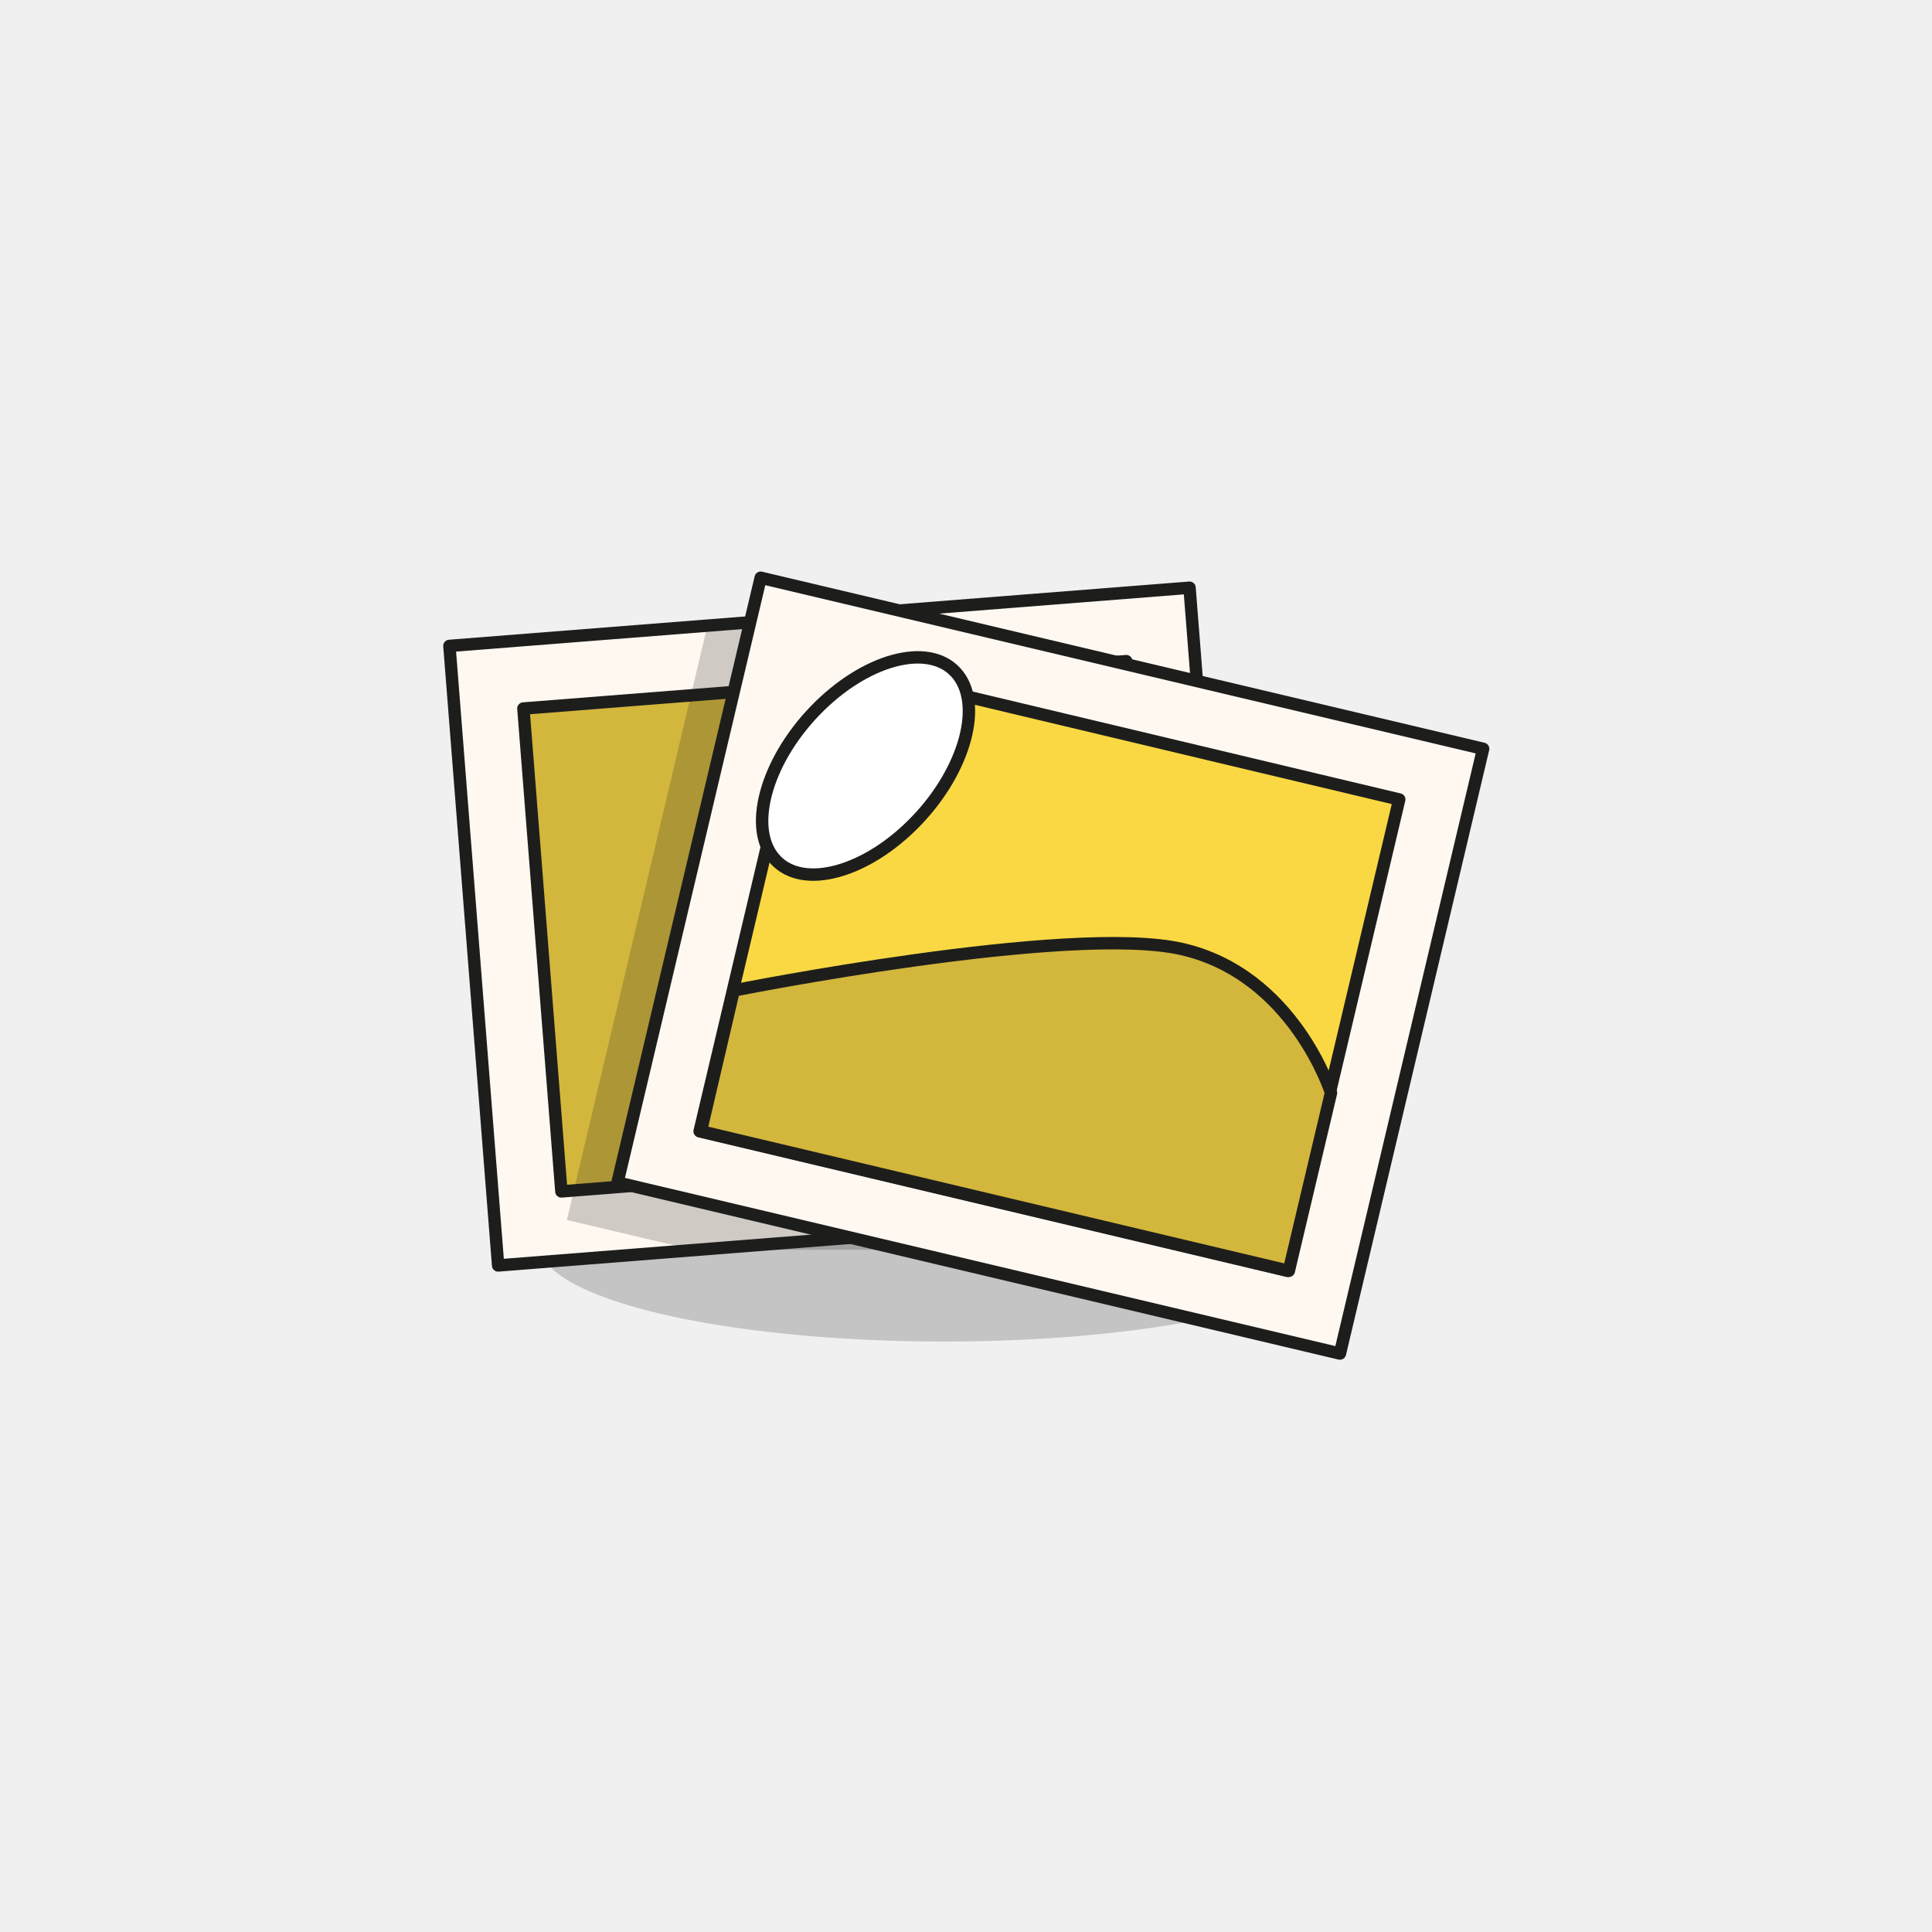
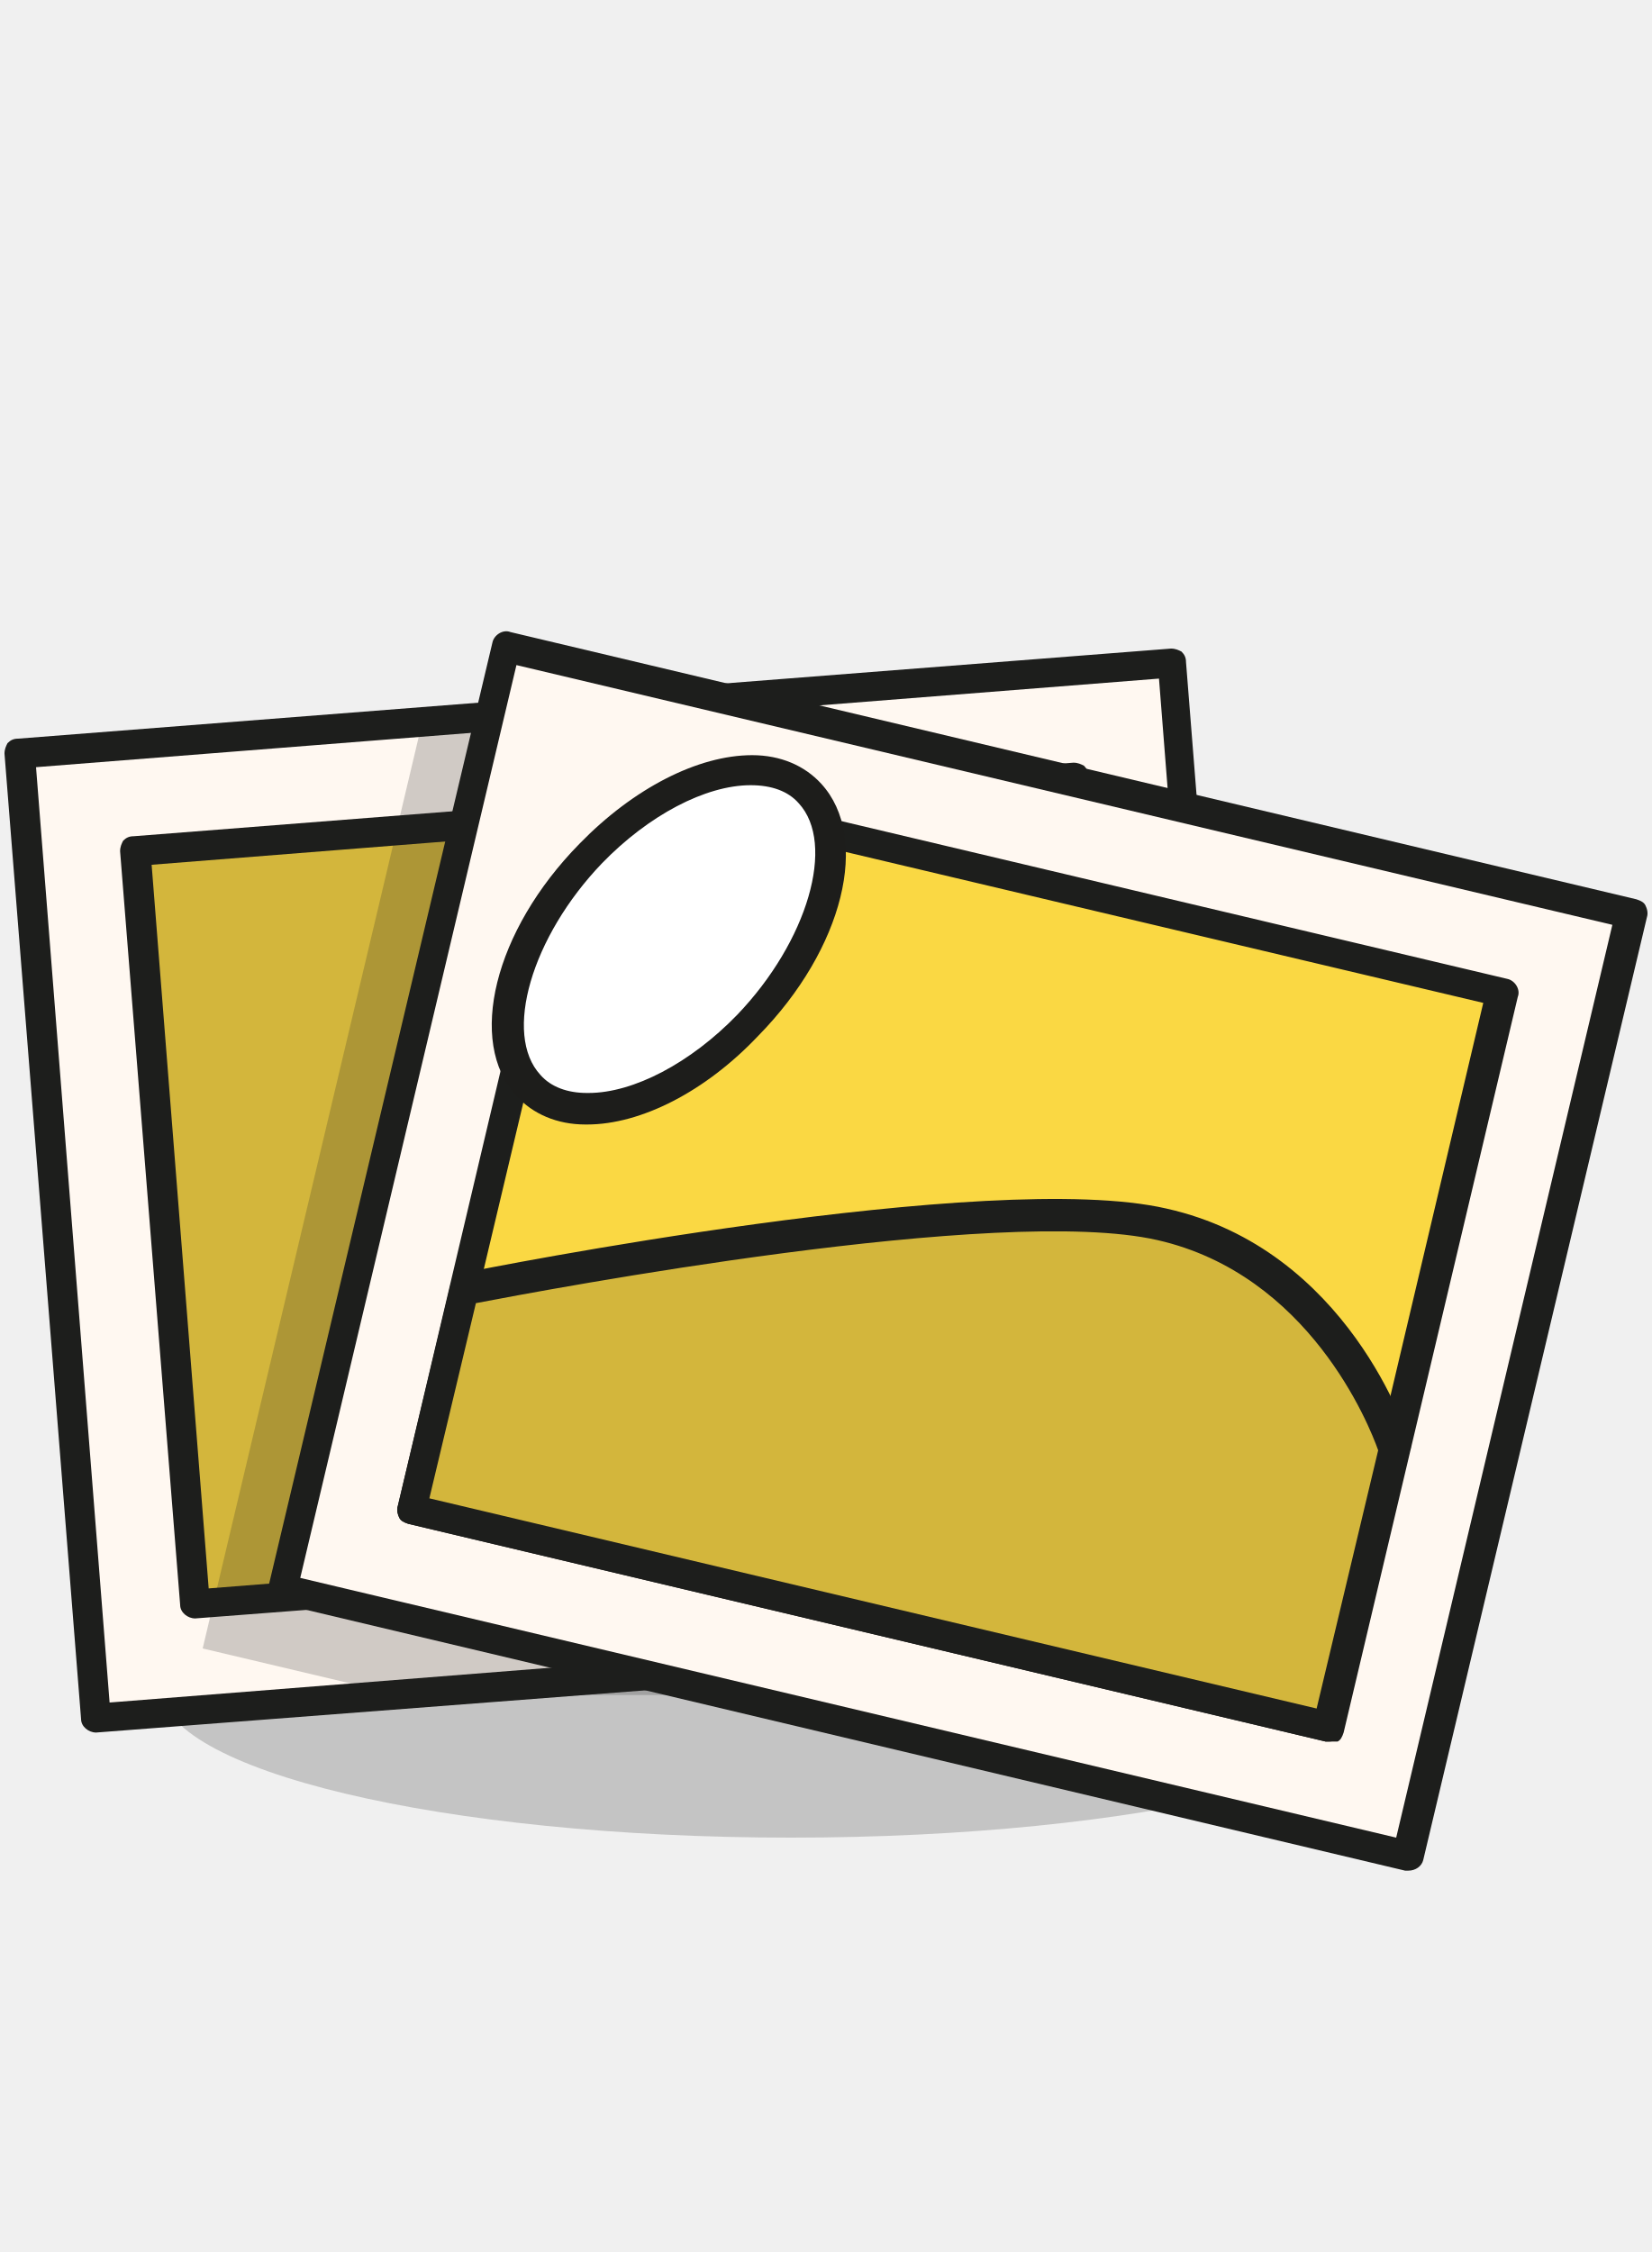
- <svg xmlns="http://www.w3.org/2000/svg" version="1.1" id="Capa_1" x="0px" y="0px" viewBox="0 0 311.5 311.5" style="enable-background:new 0 0 311.5 311.5;" xml:space="preserve">
+ <svg xmlns="http://www.w3.org/2000/svg" version="1.1" id="Capa_1" x="0px" y="0px" viewBox="0 0 110 150" style="enable-background:new 0 0 110 150;" xml:space="preserve">
  <style type="text/css">
- 	.st0{enable-background:new    ;}
- 	.st1{clip-path:url(#SVGID_2_);enable-background:new    ;}
- 	.st2{fill:#131412;}
- 	.st3{fill:#131312;}
- 	.st4{fill:#121311;}
- 	.st5{fill:#D3B63C;stroke:#1D1E1C;stroke-width:2;stroke-linecap:round;stroke-linejoin:round;stroke-miterlimit:10;}
- 	.st6{fill:#E84E42;stroke:#1D1E1C;stroke-width:2;stroke-linecap:round;stroke-linejoin:round;stroke-miterlimit:10;}
- 	.st7{fill:#1D1D1B;stroke:#1D1D1B;stroke-width:1.5;stroke-linecap:round;stroke-linejoin:round;stroke-miterlimit:10;}
- 	.st8{fill:#BBBABA;stroke:#1D1D1B;stroke-width:1.5;stroke-linecap:square;stroke-miterlimit:10;}
- 	.st9{opacity:0.2;fill:#1D1D1B;}
- 	.st10{opacity:0.21;fill:#1D1E1C;}
- 	.st11{fill:#D3B63C;stroke:#1D1E1C;stroke-width:1.5;stroke-linecap:round;stroke-linejoin:round;stroke-miterlimit:10;}
- 	.st12{fill:#FAD843;stroke:#1D1E1C;stroke-width:1.5;stroke-linecap:round;stroke-linejoin:round;stroke-miterlimit:10;}
- 	.st13{fill:#E84E42;stroke:#1D1E1C;stroke-width:1.5;stroke-linecap:round;stroke-linejoin:round;stroke-miterlimit:10;}
- 	.st14{fill:#FFFFFF;stroke:#1D1D1B;stroke-width:1.5;stroke-miterlimit:10;}
- 	.st15{fill:#FAD843;stroke:#1D1E1C;stroke-width:2;stroke-linecap:round;stroke-linejoin:round;stroke-miterlimit:10;}
- 	.st16{fill:#FFFFFF;stroke:#1D1D1B;stroke-width:2;stroke-miterlimit:10;}
- 	.st17{opacity:0.2;}
- 	.st18{fill:#1D1D1B;}
- 	.st19{fill:none;stroke:#1D1E1C;stroke-width:1.5;stroke-miterlimit:10;}
- 	.st20{fill:#1D1E1C;stroke:#1D1E1C;stroke-width:1.5;stroke-linecap:round;stroke-linejoin:round;stroke-miterlimit:10;}
- 	.st21{fill:#4AC0EE;stroke:#1D1E1C;stroke-width:1.5;stroke-linecap:round;stroke-linejoin:round;stroke-miterlimit:10;}
- 	.st22{opacity:0.21;}
- 	.st23{fill:#1D1E1C;}
- 	.st24{fill:#4AC0EE;stroke:#1D1E1C;stroke-width:2;stroke-linecap:round;stroke-linejoin:round;stroke-miterlimit:10;}
- 	.st25{fill:#FFF8F1;stroke:#1D1E1C;stroke-width:2;stroke-linecap:round;stroke-linejoin:round;stroke-miterlimit:10;}
- 	.st26{fill:#65C1BE;stroke:#000000;stroke-width:1.5;stroke-linecap:round;stroke-linejoin:round;stroke-miterlimit:10;}
- 	.st27{fill:#FFFFFF;stroke:#1D1D1B;stroke-width:1.5;stroke-linecap:round;stroke-linejoin:round;stroke-miterlimit:10;}
- 	.st28{fill:#ADADA6;stroke:#1D1D1B;stroke-width:1.5;stroke-linecap:round;stroke-linejoin:round;stroke-miterlimit:10;}
- 	.st29{fill:#8F8D8E;stroke:#1D1D1B;stroke-width:1.5;stroke-linecap:round;stroke-linejoin:round;stroke-miterlimit:10;}
- 	.st30{fill:#DADAD2;stroke:#1D1D1B;stroke-width:1.5;stroke-linecap:round;stroke-linejoin:round;stroke-miterlimit:10;}
- 	.st31{fill:#65C1BE;stroke:#000000;stroke-width:1.5;stroke-miterlimit:10;}
- 	.st32{fill:#549E9A;stroke:#000000;stroke-width:1.5;stroke-miterlimit:10;}
- 	.st33{fill:#FFFFFF;}
- 	.st34{fill:#65C1BE;stroke:#000000;stroke-width:2;stroke-miterlimit:10;}
- 	.st35{fill:#549E9A;stroke:#000000;stroke-width:2;stroke-miterlimit:10;}
- 	.st36{fill:#65C1BE;stroke:#000000;stroke-width:2;stroke-linecap:round;stroke-linejoin:round;stroke-miterlimit:10;}
- 	.st37{clip-path:url(#SVGID_4_);}
- 	.st38{fill:#DADAD2;stroke:#1D1D1B;stroke-width:1.5;stroke-miterlimit:10;}
- 	.st39{fill:#77C6C7;stroke:#1D1D1B;stroke-width:1.5;stroke-linecap:round;stroke-linejoin:round;stroke-miterlimit:10;}
- 	.st40{fill:none;stroke:#000000;stroke-width:1.5;stroke-miterlimit:10;}
- 	.st41{fill:#F0F0F0;stroke:#1D1E1C;stroke-width:1.5;stroke-miterlimit:10;}
- 	.st42{clip-path:url(#SVGID_6_);}
- 	.st43{fill:#DADAD2;stroke:#1D1D1B;stroke-width:2;stroke-miterlimit:10;}
- 	.st44{fill:none;stroke:#1D1E1C;stroke-width:2;stroke-miterlimit:10;}
- 	.st45{fill:#77C6C7;stroke:#1D1D1B;stroke-width:2;stroke-linecap:round;stroke-linejoin:round;stroke-miterlimit:10;}
- 	.st46{fill:#DADAD2;stroke:#1D1D1B;stroke-width:2;stroke-linecap:round;stroke-linejoin:round;stroke-miterlimit:10;}
- 	.st47{fill:none;stroke:#000000;stroke-width:2;stroke-miterlimit:10;}
- 	.st48{fill:#F0F0F0;stroke:#1D1E1C;stroke-width:2;stroke-miterlimit:10;}
- 	.st49{clip-path:url(#SVGID_8_);}
- 	.st50{clip-path:url(#SVGID_10_);}
- 	.st51{fill:#DBBD3E;stroke:#1D1E1C;stroke-width:1.5;stroke-miterlimit:10;}
- 	.st52{opacity:0.23;}
- 	.st53{fill:#FAD844;stroke:#1D1E1C;stroke-width:1.5;stroke-miterlimit:10;}
- 	.st54{fill:#FFFFFF;stroke:#1D1D1B;stroke-width:2;stroke-linecap:round;stroke-linejoin:round;stroke-miterlimit:10;}
- 	.st55{fill:none;stroke:#1D1D1B;stroke-width:1.5;stroke-linecap:round;stroke-linejoin:round;stroke-miterlimit:10;}
- 	.st56{fill:none;stroke:#1D1D1B;stroke-width:2;stroke-linecap:round;stroke-linejoin:round;stroke-miterlimit:10;}
- 	.st57{fill:#333333;stroke:#1D1D1B;stroke-width:1.5;stroke-linecap:square;stroke-miterlimit:10;}
- 	.st58{fill:#1D1D1B;stroke:#1D1D1B;stroke-width:2;stroke-linecap:round;stroke-linejoin:round;stroke-miterlimit:10;}
- 	.st59{fill:#BBBABA;stroke:#1D1D1B;stroke-width:2;stroke-linecap:square;stroke-miterlimit:10;}
- 	.st60{fill:#333333;stroke:#1D1D1B;stroke-width:2;stroke-linecap:square;stroke-miterlimit:10;}
+ 	.st0{fill:#1D1D1B;stroke:#1D1D1B;stroke-width:2;stroke-linecap:round;stroke-linejoin:round;stroke-miterlimit:10;}
+ 	.st1{fill:#BBBABA;stroke:#1D1D1B;stroke-width:2;stroke-linecap:square;stroke-miterlimit:10;}
+ 	.st2{fill:#FFFFFF;stroke:#1D1D1B;stroke-width:2;stroke-miterlimit:10;}
+ 	.st3{fill:#1D1D1B;}
+ 	.st4{fill:#333333;stroke:#1D1D1B;stroke-width:2;stroke-linecap:square;stroke-miterlimit:10;}
+ 	.st5{opacity:0.2;fill:#1D1D1B;}
+ 	.st6{enable-background:new    ;}
+ 	.st7{clip-path:url(#SVGID_2_);enable-background:new    ;}
+ 	.st8{fill:#131412;}
+ 	.st9{fill:#131312;}
+ 	.st10{fill:#121311;}
+ 	.st11{fill:#D3B63C;stroke:#1D1E1C;stroke-width:2;stroke-linecap:round;stroke-linejoin:round;stroke-miterlimit:10;}
+ 	.st12{fill:#E84E42;stroke:#1D1E1C;stroke-width:2;stroke-linecap:round;stroke-linejoin:round;stroke-miterlimit:10;}
+ 	.st13{fill:#1D1D1B;stroke:#1D1D1B;stroke-width:1.5;stroke-linecap:round;stroke-linejoin:round;stroke-miterlimit:10;}
+ 	.st14{fill:#BBBABA;stroke:#1D1D1B;stroke-width:1.5;stroke-linecap:square;stroke-miterlimit:10;}
+ 	.st15{opacity:0.21;fill:#1D1E1C;}
+ 	.st16{fill:#D3B63C;stroke:#1D1E1C;stroke-width:1.5;stroke-linecap:round;stroke-linejoin:round;stroke-miterlimit:10;}
+ 	.st17{fill:#FAD843;stroke:#1D1E1C;stroke-width:1.5;stroke-linecap:round;stroke-linejoin:round;stroke-miterlimit:10;}
+ 	.st18{fill:#E84E42;stroke:#1D1E1C;stroke-width:1.5;stroke-linecap:round;stroke-linejoin:round;stroke-miterlimit:10;}
+ 	.st19{fill:#FFFFFF;stroke:#1D1D1B;stroke-width:1.5;stroke-miterlimit:10;}
+ 	.st20{fill:#FAD843;stroke:#1D1E1C;stroke-width:2;stroke-linecap:round;stroke-linejoin:round;stroke-miterlimit:10;}
+ 	.st21{opacity:0.2;}
+ 	.st22{fill:none;stroke:#1D1E1C;stroke-width:1.5;stroke-miterlimit:10;}
+ 	.st23{fill:#1D1E1C;stroke:#1D1E1C;stroke-width:1.5;stroke-linecap:round;stroke-linejoin:round;stroke-miterlimit:10;}
+ 	.st24{fill:#4AC0EE;stroke:#1D1E1C;stroke-width:1.5;stroke-linecap:round;stroke-linejoin:round;stroke-miterlimit:10;}
+ 	.st25{opacity:0.21;}
+ 	.st26{fill:#1D1E1C;}
+ 	.st27{fill:#4AC0EE;stroke:#1D1E1C;stroke-width:2;stroke-linecap:round;stroke-linejoin:round;stroke-miterlimit:10;}
+ 	.st28{fill:#FFF8F1;stroke:#1D1E1C;stroke-width:2;stroke-linecap:round;stroke-linejoin:round;stroke-miterlimit:10;}
+ 	.st29{fill:#65C1BE;stroke:#000000;stroke-width:1.5;stroke-linecap:round;stroke-linejoin:round;stroke-miterlimit:10;}
+ 	.st30{fill:#FFFFFF;stroke:#1D1D1B;stroke-width:1.5;stroke-linecap:round;stroke-linejoin:round;stroke-miterlimit:10;}
+ 	.st31{fill:#ADADA6;stroke:#1D1D1B;stroke-width:1.5;stroke-linecap:round;stroke-linejoin:round;stroke-miterlimit:10;}
+ 	.st32{fill:#8F8D8E;stroke:#1D1D1B;stroke-width:1.5;stroke-linecap:round;stroke-linejoin:round;stroke-miterlimit:10;}
+ 	.st33{fill:#DADAD2;stroke:#1D1D1B;stroke-width:1.5;stroke-linecap:round;stroke-linejoin:round;stroke-miterlimit:10;}
+ 	.st34{fill:#65C1BE;stroke:#000000;stroke-width:1.5;stroke-miterlimit:10;}
+ 	.st35{fill:#549E9A;stroke:#000000;stroke-width:1.5;stroke-miterlimit:10;}
+ 	.st36{fill:#FFFFFF;}
+ 	.st37{fill:#65C1BE;stroke:#000000;stroke-width:2;stroke-miterlimit:10;}
+ 	.st38{fill:#549E9A;stroke:#000000;stroke-width:2;stroke-miterlimit:10;}
+ 	.st39{fill:#65C1BE;stroke:#000000;stroke-width:2;stroke-linecap:round;stroke-linejoin:round;stroke-miterlimit:10;}
+ 	.st40{clip-path:url(#SVGID_4_);}
+ 	.st41{fill:#DADAD2;stroke:#1D1D1B;stroke-width:1.5;stroke-miterlimit:10;}
+ 	.st42{fill:#77C6C7;stroke:#1D1D1B;stroke-width:1.5;stroke-linecap:round;stroke-linejoin:round;stroke-miterlimit:10;}
+ 	.st43{fill:none;stroke:#000000;stroke-width:1.5;stroke-miterlimit:10;}
+ 	.st44{fill:#F0F0F0;stroke:#1D1E1C;stroke-width:1.5;stroke-miterlimit:10;}
+ 	.st45{clip-path:url(#SVGID_6_);}
+ 	.st46{fill:#DADAD2;stroke:#1D1D1B;stroke-width:2;stroke-miterlimit:10;}
+ 	.st47{fill:none;stroke:#1D1E1C;stroke-width:2;stroke-miterlimit:10;}
+ 	.st48{fill:#77C6C7;stroke:#1D1D1B;stroke-width:2;stroke-linecap:round;stroke-linejoin:round;stroke-miterlimit:10;}
+ 	.st49{fill:#DADAD2;stroke:#1D1D1B;stroke-width:2;stroke-linecap:round;stroke-linejoin:round;stroke-miterlimit:10;}
+ 	.st50{fill:none;stroke:#000000;stroke-width:2;stroke-miterlimit:10;}
+ 	.st51{fill:#F0F0F0;stroke:#1D1E1C;stroke-width:2;stroke-miterlimit:10;}
+ 	.st52{clip-path:url(#SVGID_8_);}
+ 	.st53{clip-path:url(#SVGID_10_);}
+ 	.st54{fill:#DBBD3E;stroke:#1D1E1C;stroke-width:1.5;stroke-miterlimit:10;}
+ 	.st55{opacity:0.23;}
+ 	.st56{fill:#FAD844;stroke:#1D1E1C;stroke-width:1.5;stroke-miterlimit:10;}
+ 	.st57{fill:#FFFFFF;stroke:#1D1D1B;stroke-width:2;stroke-linecap:round;stroke-linejoin:round;stroke-miterlimit:10;}
+ 	.st58{fill:none;stroke:#1D1D1B;stroke-width:1.5;stroke-linecap:round;stroke-linejoin:round;stroke-miterlimit:10;}
+ 	.st59{fill:none;stroke:#1D1D1B;stroke-width:2;stroke-linecap:round;stroke-linejoin:round;stroke-miterlimit:10;}
+ 	.st60{fill:#333333;stroke:#1D1D1B;stroke-width:1.5;stroke-linecap:square;stroke-miterlimit:10;}
	.st61{fill:#FFFFFF;stroke:#1D1D1B;stroke-width:1.55;stroke-miterlimit:10;}
	.st62{fill:#DBBD3E;stroke:#1D1E1C;stroke-width:2;stroke-miterlimit:10;}
	.st63{fill:#FAD844;stroke:#1D1E1C;stroke-width:2;stroke-miterlimit:10;}
	.st64{fill:none;stroke:#1D1E1C;stroke-width:1.5;stroke-linecap:round;stroke-linejoin:round;stroke-miterlimit:10;}
	.st65{fill:none;stroke:#1D1E1C;stroke-width:2;stroke-linecap:round;stroke-linejoin:round;stroke-miterlimit:10;}
	.st66{fill:url(#);}
	.st67{fill:#FFFFFF;stroke:#1D1E1C;stroke-width:1.5;stroke-linecap:round;stroke-linejoin:round;stroke-miterlimit:10;}
	.st68{fill:#CC413A;stroke:#1D1E1C;stroke-width:1.5;stroke-linecap:round;stroke-linejoin:round;stroke-miterlimit:10;}
	.st69{opacity:0.26;fill:#1D1E1C;}
	.st70{fill:#EEEEEE;stroke:#1D1E1C;stroke-width:1.5;stroke-miterlimit:10;}
	.st71{fill:#1D1E1C;stroke:#1D1E1C;stroke-width:1.5;stroke-miterlimit:10;}
	.st72{fill:#C1C1BF;stroke:#1D1D1B;stroke-width:1.5;stroke-linecap:round;stroke-linejoin:round;stroke-miterlimit:10;}
	.st73{fill:#AFAFA8;stroke:#1D1D1B;stroke-width:1.5;stroke-linecap:round;stroke-linejoin:round;stroke-miterlimit:10;}
	.st74{fill:#C1C1BF;}
	.st75{fill:#1D1E1C;stroke:#1D1E1C;stroke-width:2;stroke-linecap:round;stroke-linejoin:round;stroke-miterlimit:10;}
	.st76{fill:#549E9A;stroke:#000000;stroke-width:2;stroke-linecap:round;stroke-linejoin:round;stroke-miterlimit:10;}
	.st77{fill:#ADADA6;stroke:#1D1D1B;stroke-width:2;stroke-linecap:round;stroke-linejoin:round;stroke-miterlimit:10;}
	.st78{fill:#8F8D8E;stroke:#1D1D1B;stroke-width:2;stroke-linecap:round;stroke-linejoin:round;stroke-miterlimit:10;}
	.st79{clip-path:url(#SVGID_12_);enable-background:new    ;}
	.st80{fill:#0F0F0E;}
	.st81{clip-path:url(#SVGID_14_);enable-background:new    ;}
	.st82{fill:#111110;}
	.st83{fill:#10100F;}
	.st84{fill:#484747;}
	.st85{clip-path:url(#SVGID_16_);enable-background:new    ;}
	.st86{fill:#4A494A;}
	.st87{fill:#151513;}
	.st88{clip-path:url(#SVGID_18_);enable-background:new    ;}
	.st89{fill:#121211;}
	.st90{fill:#131311;}
	.st91{clip-path:url(#SVGID_20_);enable-background:new    ;}
	.st92{clip-path:url(#SVGID_22_);enable-background:new    ;}
	.st93{clip-path:url(#SVGID_24_);enable-background:new    ;}
	.st94{fill:#656465;}
	.st95{clip-path:url(#SVGID_26_);enable-background:new    ;}
	.st96{fill:#595758;}
	.st97{fill:#5C5A5B;}
	.st98{fill:#5E5D5E;}
	.st99{clip-path:url(#SVGID_28_);enable-background:new    ;}
	.st100{fill:#565555;}
	.st101{fill:#535252;}
	.st102{fill:#504F50;}
	.st103{fill:#4D4C4D;}
	.st104{clip-path:url(#SVGID_30_);enable-background:new    ;}
	.st105{clip-path:url(#SVGID_32_);enable-background:new    ;}
	.st106{clip-path:url(#SVGID_34_);enable-background:new    ;}
	.st107{clip-path:url(#SVGID_36_);enable-background:new    ;}
	.st108{fill:#484748;}
	.st109{clip-path:url(#SVGID_38_);enable-background:new    ;}
	.st110{clip-path:url(#SVGID_40_);enable-background:new    ;}
	.st111{clip-path:url(#SVGID_42_);enable-background:new    ;}
	.st112{clip-path:url(#SVGID_44_);enable-background:new    ;}
	.st113{clip-path:url(#SVGID_46_);enable-background:new    ;}
	.st114{clip-path:url(#SVGID_48_);enable-background:new    ;}
	.st115{clip-path:url(#SVGID_50_);enable-background:new    ;}
	.st116{clip-path:url(#SVGID_52_);enable-background:new    ;}
	.st117{clip-path:url(#SVGID_54_);enable-background:new    ;}
	.st118{clip-path:url(#SVGID_56_);enable-background:new    ;}
	.st119{clip-path:url(#SVGID_58_);enable-background:new    ;}
	.st120{clip-path:url(#SVGID_60_);enable-background:new    ;}
	.st121{clip-path:url(#SVGID_62_);enable-background:new    ;}
	.st122{clip-path:url(#SVGID_64_);enable-background:new    ;}
	.st123{clip-path:url(#SVGID_66_);enable-background:new    ;}
	.st124{clip-path:url(#SVGID_68_);enable-background:new    ;}
	.st125{fill:#595859;}
	.st126{clip-path:url(#SVGID_70_);enable-background:new    ;}
	.st127{clip-path:url(#SVGID_72_);enable-background:new    ;}
	.st128{clip-path:url(#SVGID_74_);enable-background:new    ;}
	.st129{fill:#585758;}
	.st130{clip-path:url(#SVGID_76_);enable-background:new    ;}
	.st131{clip-path:url(#SVGID_78_);enable-background:new    ;}
	.st132{clip-path:url(#SVGID_80_);enable-background:new    ;}
	.st133{clip-path:url(#SVGID_82_);enable-background:new    ;}
	.st134{clip-path:url(#SVGID_84_);enable-background:new    ;}
	.st135{clip-path:url(#SVGID_86_);enable-background:new    ;}
	.st136{clip-path:url(#SVGID_88_);enable-background:new    ;}
	.st137{clip-path:url(#SVGID_90_);enable-background:new    ;}
	.st138{clip-path:url(#SVGID_92_);enable-background:new    ;}
	.st139{clip-path:url(#SVGID_94_);enable-background:new    ;}
	.st140{clip-path:url(#SVGID_96_);enable-background:new    ;}
	.st141{clip-path:url(#SVGID_98_);enable-background:new    ;}
	.st142{clip-path:url(#SVGID_100_);enable-background:new    ;}
	.st143{clip-path:url(#SVGID_102_);enable-background:new    ;}
	.st144{clip-path:url(#SVGID_104_);enable-background:new    ;}
	.st145{clip-path:url(#SVGID_106_);enable-background:new    ;}
	.st146{fill:#7D7B7C;}
	.st147{fill:#191918;}
	.st148{clip-path:url(#SVGID_108_);enable-background:new    ;}
	.st149{clip-path:url(#SVGID_110_);enable-background:new    ;}
	.st150{clip-path:url(#SVGID_112_);enable-background:new    ;}
	.st151{clip-path:url(#SVGID_114_);enable-background:new    ;}
	.st152{clip-path:url(#SVGID_116_);enable-background:new    ;}
	.st153{clip-path:url(#SVGID_118_);enable-background:new    ;}
	.st154{clip-path:url(#SVGID_120_);enable-background:new    ;}
	.st155{clip-path:url(#SVGID_122_);enable-background:new    ;}
	.st156{clip-path:url(#SVGID_124_);enable-background:new    ;}
	.st157{clip-path:url(#SVGID_126_);enable-background:new    ;}
	.st158{clip-path:url(#SVGID_128_);enable-background:new    ;}
	.st159{clip-path:url(#SVGID_130_);enable-background:new    ;}
	.st160{fill:#FFFFFF;stroke:#1D1D1B;stroke-width:2;stroke-linecap:round;stroke-miterlimit:10;}
+ 	.st161{fill:#FFF8F1;}
+ 	.st162{fill:#D3B63C;}
+ 	.st163{fill:#FAD843;}
</style>
  <g>
-     <ellipse class="st10" cx="152.2" cy="200.7" rx="65.2" ry="15.6" />
+     <g class="st25">
+       <ellipse class="st26" cx="52.7" cy="112.4" rx="42" ry="10" />
+     </g>
    <g>
      <g>
-         <rect x="76.2" y="99.3" transform="matrix(0.9969 -7.838677e-02 7.838677e-02 0.9969 -11.2869 11.1219)" class="st25" width="119.7" height="100.2" />
-         <rect x="87.3" y="110.3" transform="matrix(0.9969 -7.838677e-02 7.838677e-02 0.9969 -11.2869 11.1219)" class="st5" width="97.5" height="78.1" />
-       </g>
-       <g>
-         <polygon class="st10" points="213.2,201.5 230.9,126.9 122,101.1 114,101.1 91.4,196.7 111.7,201.5    " />
-         <rect x="109.5" y="105.6" transform="matrix(0.9731 0.2304 -0.2304 0.9731 40.4226 -34.8378)" class="st25" width="119.7" height="100.2" />
-         <path class="st15" d="M145.8,109.9c0.1,0.5,0.2,1.1,0.3,1.7c0,1.2,0,2.4-0.1,3.5c-0.2,2-1.3,4.3-2.6,5.8c-1.2,1.5-3.2,3-5,3.6     c-0.5,0.2-0.7,0.2-1.6,0.4c-0.8,0.2-1.2,0.4-2,0.4c-2.1,0.2-4-0.1-6-0.9c-0.7-0.4-1.3-0.8-2-1.2l-14,59.2l94.8,22.5l18-76     L145.8,109.9z" />
-       </g>
-       <path class="st16" d="M147.7,132.4c-8,8.3-18.2,11.1-22.7,6.2c-4.5-4.9-1.6-15.7,6.4-24s18.2-11.1,22.7-6.2    C158.6,113.3,155.7,124.1,147.7,132.4z" />
-       <path class="st5" d="M118.3,159.7c0,0,54.1-10.8,72.2-6.7c18.1,4.1,24.1,23.2,24.1,23.2l-6.8,28.7l-94.8-22.5L118.3,159.7z" />
+         <g>
+           <rect x="3.7" y="47" transform="matrix(0.9969 -7.838677e-02 7.838677e-02 0.9969 -6.0832 3.5578)" class="st161" width="77.1" height="64.5" />
+           <path class="st26" d="M6.4,115.4c-0.5,0-1-0.4-1-0.9L0.3,50.2c0-0.3,0.1-0.5,0.2-0.7c0.2-0.2,0.4-0.3,0.7-0.3l76.8-6      c0.3,0,0.5,0.1,0.7,0.2c0.2,0.2,0.3,0.4,0.3,0.7l5.1,64.3c0,0.6-0.4,1-0.9,1.1L6.4,115.4C6.4,115.4,6.4,115.4,6.4,115.4z       M2.4,51.1l4.9,62.3l74.8-5.9l-4.9-62.3L2.4,51.1z" />
+         </g>
+         <g>
+           <rect x="10.9" y="54.1" transform="matrix(0.9969 -7.838677e-02 7.838677e-02 0.9969 -6.0832 3.5578)" class="st162" width="62.8" height="50.3" />
+           <path class="st26" d="M13,107.8c-0.5,0-1-0.4-1-0.9L8,56.7c0-0.3,0.1-0.5,0.2-0.7c0.2-0.2,0.4-0.3,0.7-0.3l62.6-4.9      c0.3,0,0.5,0.1,0.7,0.2c0.2,0.2,0.3,0.4,0.3,0.7l3.9,50.2c0,0.6-0.4,1-0.9,1.1L13,107.8C13,107.8,13,107.8,13,107.8z M10.1,57.6      l3.8,48.2l60.6-4.8l-3.8-48.2L10.1,57.6z" />
+         </g>
+       </g>
+       <g>
+         <g class="st25">
+           <polygon class="st26" points="92,112.9 103.4,64.8 33.3,48.2 28.1,48.2 13.5,109.8 26.6,112.9     " />
+         </g>
+         <g>
+           <rect x="25.2" y="51.1" transform="matrix(0.9731 0.2304 -0.2304 0.9731 20.9166 -12.4452)" class="st161" width="77.1" height="64.5" />
+           <path class="st26" d="M93.8,124.6c-0.1,0-0.2,0-0.2,0l-75-17.8c-0.5-0.1-0.9-0.7-0.7-1.2l14.9-62.8c0.1-0.5,0.7-0.9,1.2-0.7      l75,17.8c0.3,0.1,0.5,0.2,0.6,0.4c0.1,0.2,0.2,0.5,0.1,0.8l-14.9,62.8C94.7,124.3,94.3,124.6,93.8,124.6z M20,105.1l73,17.3      l14.4-60.8l-73-17.3L20,105.1z" />
+         </g>
+         <g>
+           <path class="st163" d="M48.6,53.9c0.1,0.3,0.2,0.7,0.2,1.1c0,0.7,0,1.5-0.1,2.3c-0.1,1.3-0.9,2.7-1.7,3.7c-0.8,1-2,1.9-3.2,2.3      c-0.3,0.1-0.5,0.1-1,0.2c-0.5,0.1-0.8,0.2-1.3,0.2c-1.3,0.1-2.6-0.1-3.8-0.6c-0.4-0.3-0.8-0.5-1.3-0.8l-9,38.1L88.5,115l11.6-49      L48.6,53.9z" />
+           <path class="st26" d="M88.5,116c-0.1,0-0.2,0-0.2,0l-61.1-14.5c-0.3-0.1-0.5-0.2-0.6-0.4c-0.1-0.2-0.2-0.5-0.1-0.8l9-38.1      c0.1-0.3,0.3-0.6,0.6-0.7c0.3-0.1,0.6-0.1,0.9,0.1l1.2,0.7c1.1,0.4,2.1,0.6,3.3,0.5c0.2,0,0.4,0,0.7-0.1l0.4-0.1      c0.2,0,0.3-0.1,0.5-0.1c0.2,0,0.3-0.1,0.5-0.1c1-0.3,2-1.1,2.8-2c0.8-0.9,1.3-2.2,1.4-3.2c0.1-0.6,0.1-1.2,0.1-1.8l0-0.4      c0-0.2-0.1-0.5-0.2-0.8c-0.1-0.3,0-0.7,0.3-0.9c0.2-0.2,0.6-0.4,0.9-0.3l51.5,12.2c0.5,0.1,0.9,0.7,0.7,1.2l-11.6,49      c-0.1,0.3-0.2,0.5-0.4,0.6C88.8,116,88.7,116,88.5,116z M28.6,99.8l59.1,14l11.1-47L49.8,55.2l0,0.2c0,0.6,0,1.3-0.1,2      c-0.1,1.4-0.9,3-1.9,4.3c-1,1.2-2.4,2.2-3.7,2.7c-0.3,0.1-0.4,0.1-0.7,0.2l-0.8,0.2c-0.3,0.1-0.7,0.2-1.1,0.2      c-1.5,0.1-2.9-0.1-4.3-0.7c0,0-0.1,0-0.1-0.1L37.1,64L28.6,99.8z" />
+         </g>
+       </g>
+       <g>
+         <path class="st36" d="M49.8,68.4c-5.2,5.4-11.7,7.2-14.6,4c-2.9-3.2-1-10.1,4.1-15.5s11.7-7.2,14.6-4C56.8,56.1,55,63,49.8,68.4z     " />
+         <path class="st3" d="M39.1,74.9c0,0-0.1,0-0.1,0c-1.9,0-3.5-0.7-4.6-1.9c-3.3-3.6-1.5-11,4.2-16.8c3.6-3.7,7.9-5.9,11.5-5.9     c1.9,0,3.5,0.7,4.6,1.9c3.3,3.6,1.5,11-4.2,16.8C47,72.7,42.7,74.9,39.1,74.9z M50,52.3c-3,0-6.8,2-9.9,5.2     c-4.7,4.9-6.6,11.4-4.1,14.1c0.7,0.8,1.8,1.2,3.1,1.2c0,0,0.1,0,0.1,0c3,0,6.8-2,9.9-5.2c4.7-4.9,6.6-11.4,4.1-14.1     C52.5,52.7,51.4,52.3,50,52.3C50,52.3,50,52.3,50,52.3z" />
+       </g>
+       <g>
+         <path class="st162" d="M30.9,85.9c0,0,34.8-6.9,46.5-4.3C89,84.2,92.9,96.5,92.9,96.5L88.5,115l-61.1-14.5L30.9,85.9z" />
+         <path class="st26" d="M88.5,116c-0.1,0-0.2,0-0.2,0l-61.1-14.5c-0.3-0.1-0.5-0.2-0.6-0.4c-0.1-0.2-0.2-0.5-0.1-0.8l3.5-14.7     c0.1-0.4,0.4-0.7,0.8-0.8c1.4-0.3,35.2-7,46.9-4.3c12.1,2.7,16.1,15.1,16.2,15.6c0.1,0.2,0.1,0.4,0,0.5l-4.4,18.5     c-0.1,0.3-0.2,0.5-0.4,0.6C88.8,116,88.7,116,88.5,116z M28.6,99.8l59.1,14l4.1-17.2c-0.6-1.7-4.6-11.7-14.7-14     c-10.5-2.4-40.7,3.3-45.4,4.2L28.6,99.8z" />
+       </g>
    </g>
  </g>
</svg>
